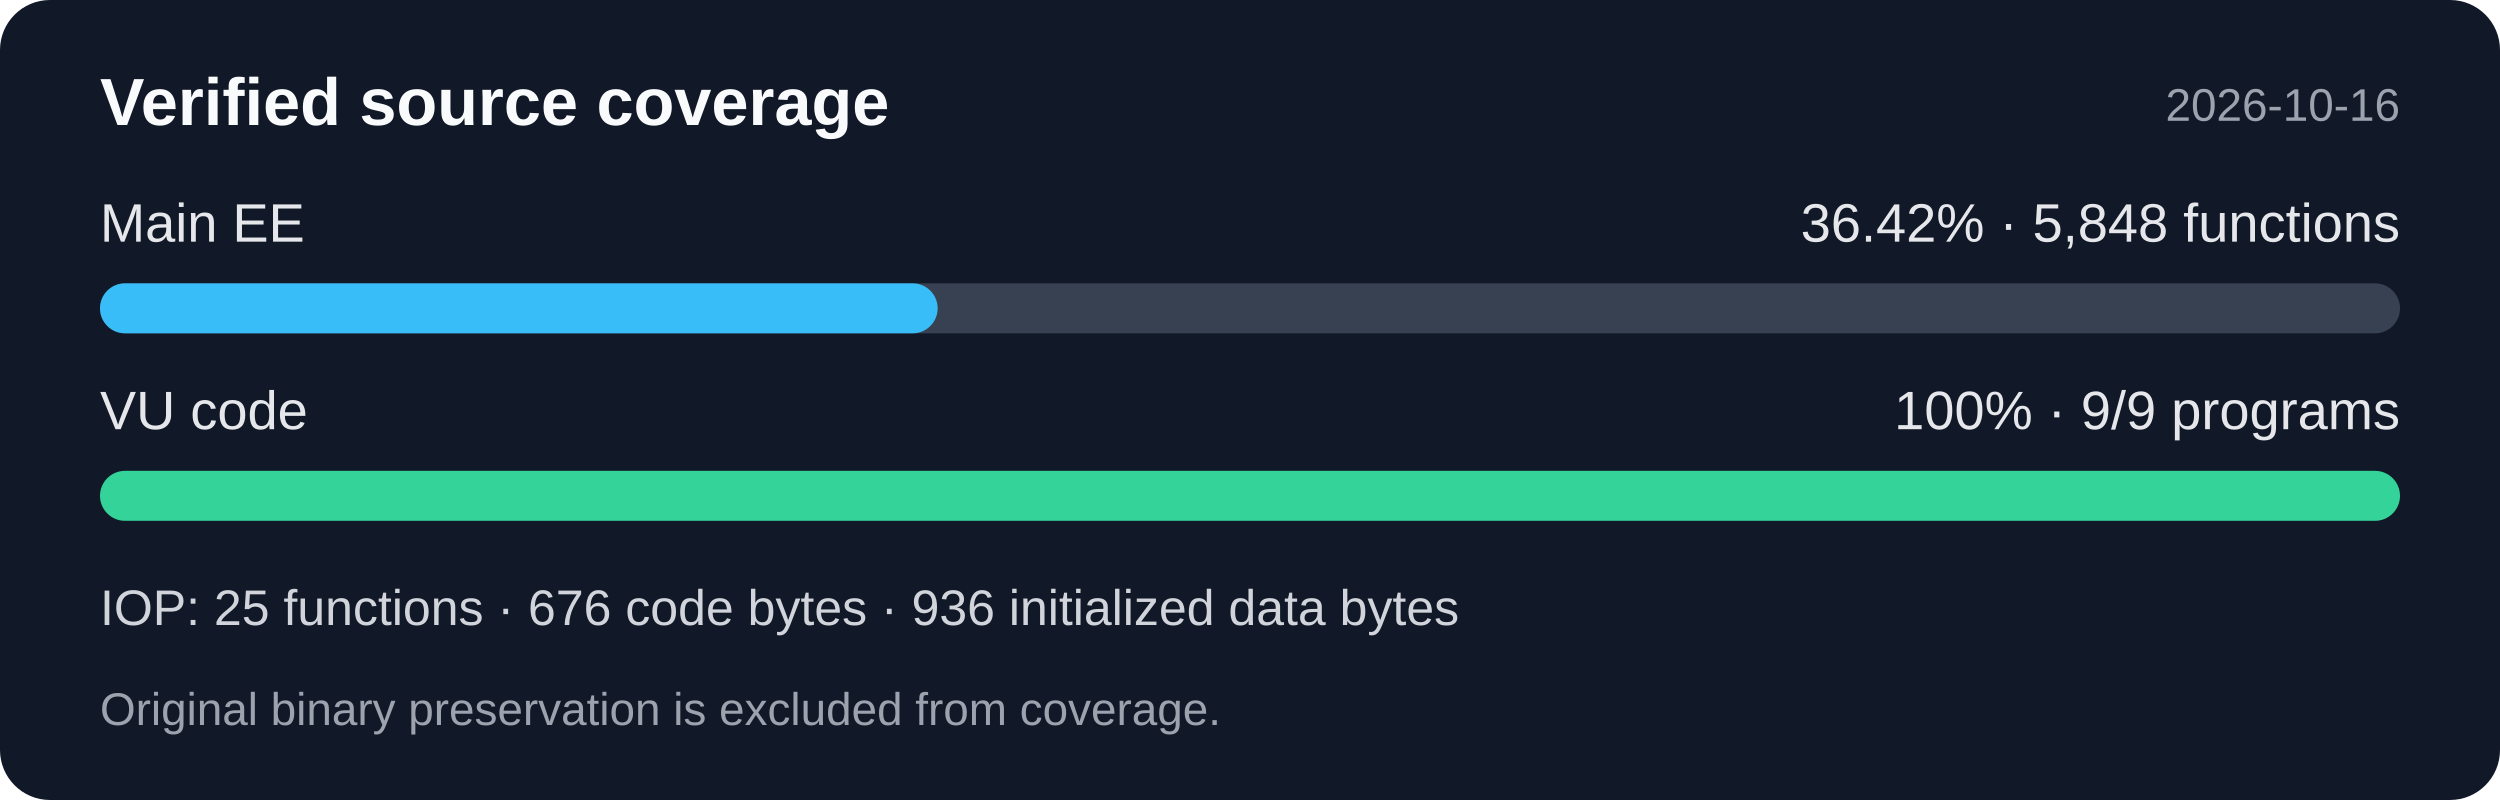
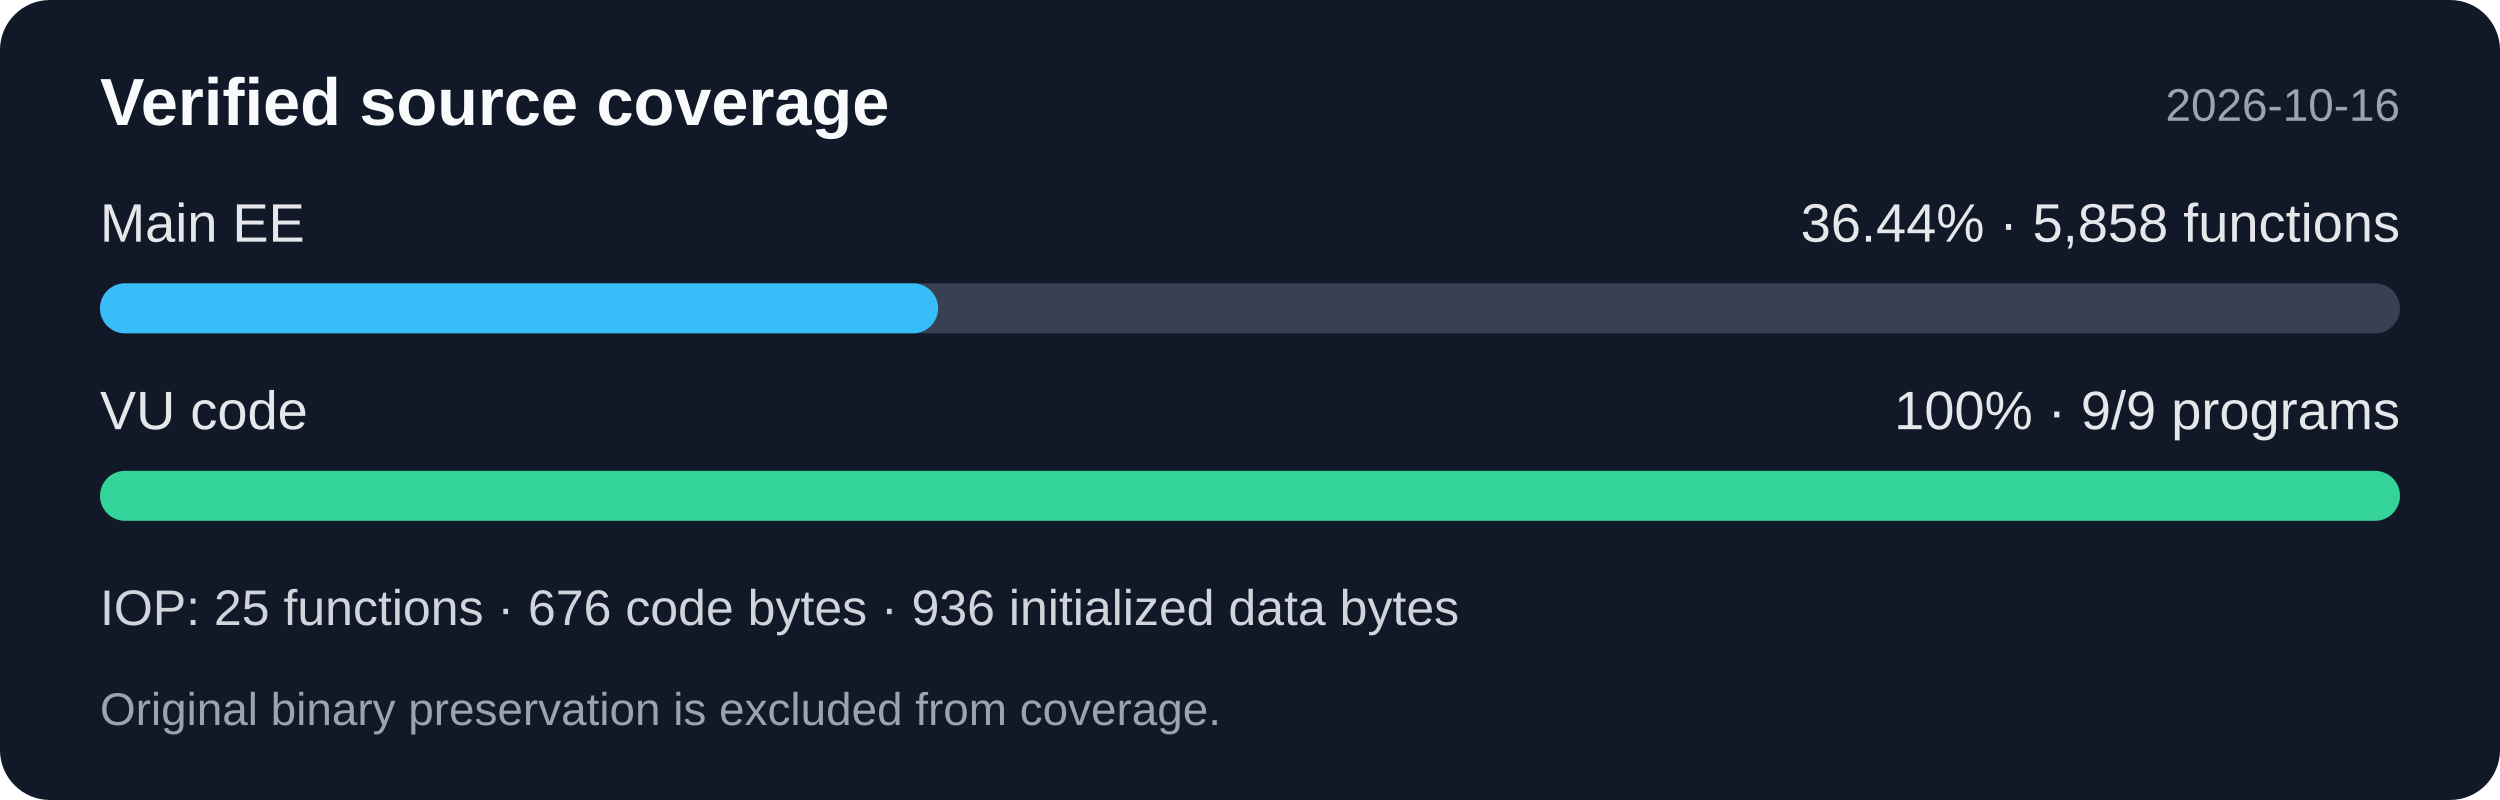
<svg xmlns="http://www.w3.org/2000/svg" width="600" height="192" viewBox="0 0 600 192" role="img" aria-labelledby="title desc">
  <rect width="600" height="192" rx="12" fill="#111827" />
  <g font-family="Segoe UI,Arial,sans-serif">
    <text x="24" y="30" fill="#f9fafb" font-size="16" font-weight="600">Verified source coverage</text>
    <text x="576" y="29" fill="#9ca3af" font-size="11" text-anchor="end">2026-10-16</text>
    <text x="24" y="58" fill="#e5e7eb" font-size="13">Main EE</text>
-     <text x="576" y="58" fill="#e5e7eb" font-size="13" text-anchor="end">36.42% · 5,848 functions</text>
+     <text x="576" y="58" fill="#e5e7eb" font-size="13" text-anchor="end">36.44% · 5,858 functions</text>
    <rect x="24" y="68" width="552" height="12" rx="6" fill="#374151" />
-     <rect x="24" y="68" width="201.037" height="12" rx="6" fill="#38bdf8" />
+     <rect x="24" y="68" width="201.149" height="12" rx="6" fill="#38bdf8" />
    <text x="24" y="103" fill="#e5e7eb" font-size="13">VU code</text>
    <text x="576" y="103" fill="#e5e7eb" font-size="13" text-anchor="end">100% · 9/9 programs</text>
    <rect x="24" y="113" width="552" height="12" rx="6" fill="#34d399" />
    <text x="24" y="150" fill="#d1d5db" font-size="12">IOP: 25 functions · 676 code bytes · 936 initialized data bytes</text>
    <text x="24" y="174" fill="#9ca3af" font-size="11">Original binary preservation is excluded from coverage.</text>
  </g>
</svg>
